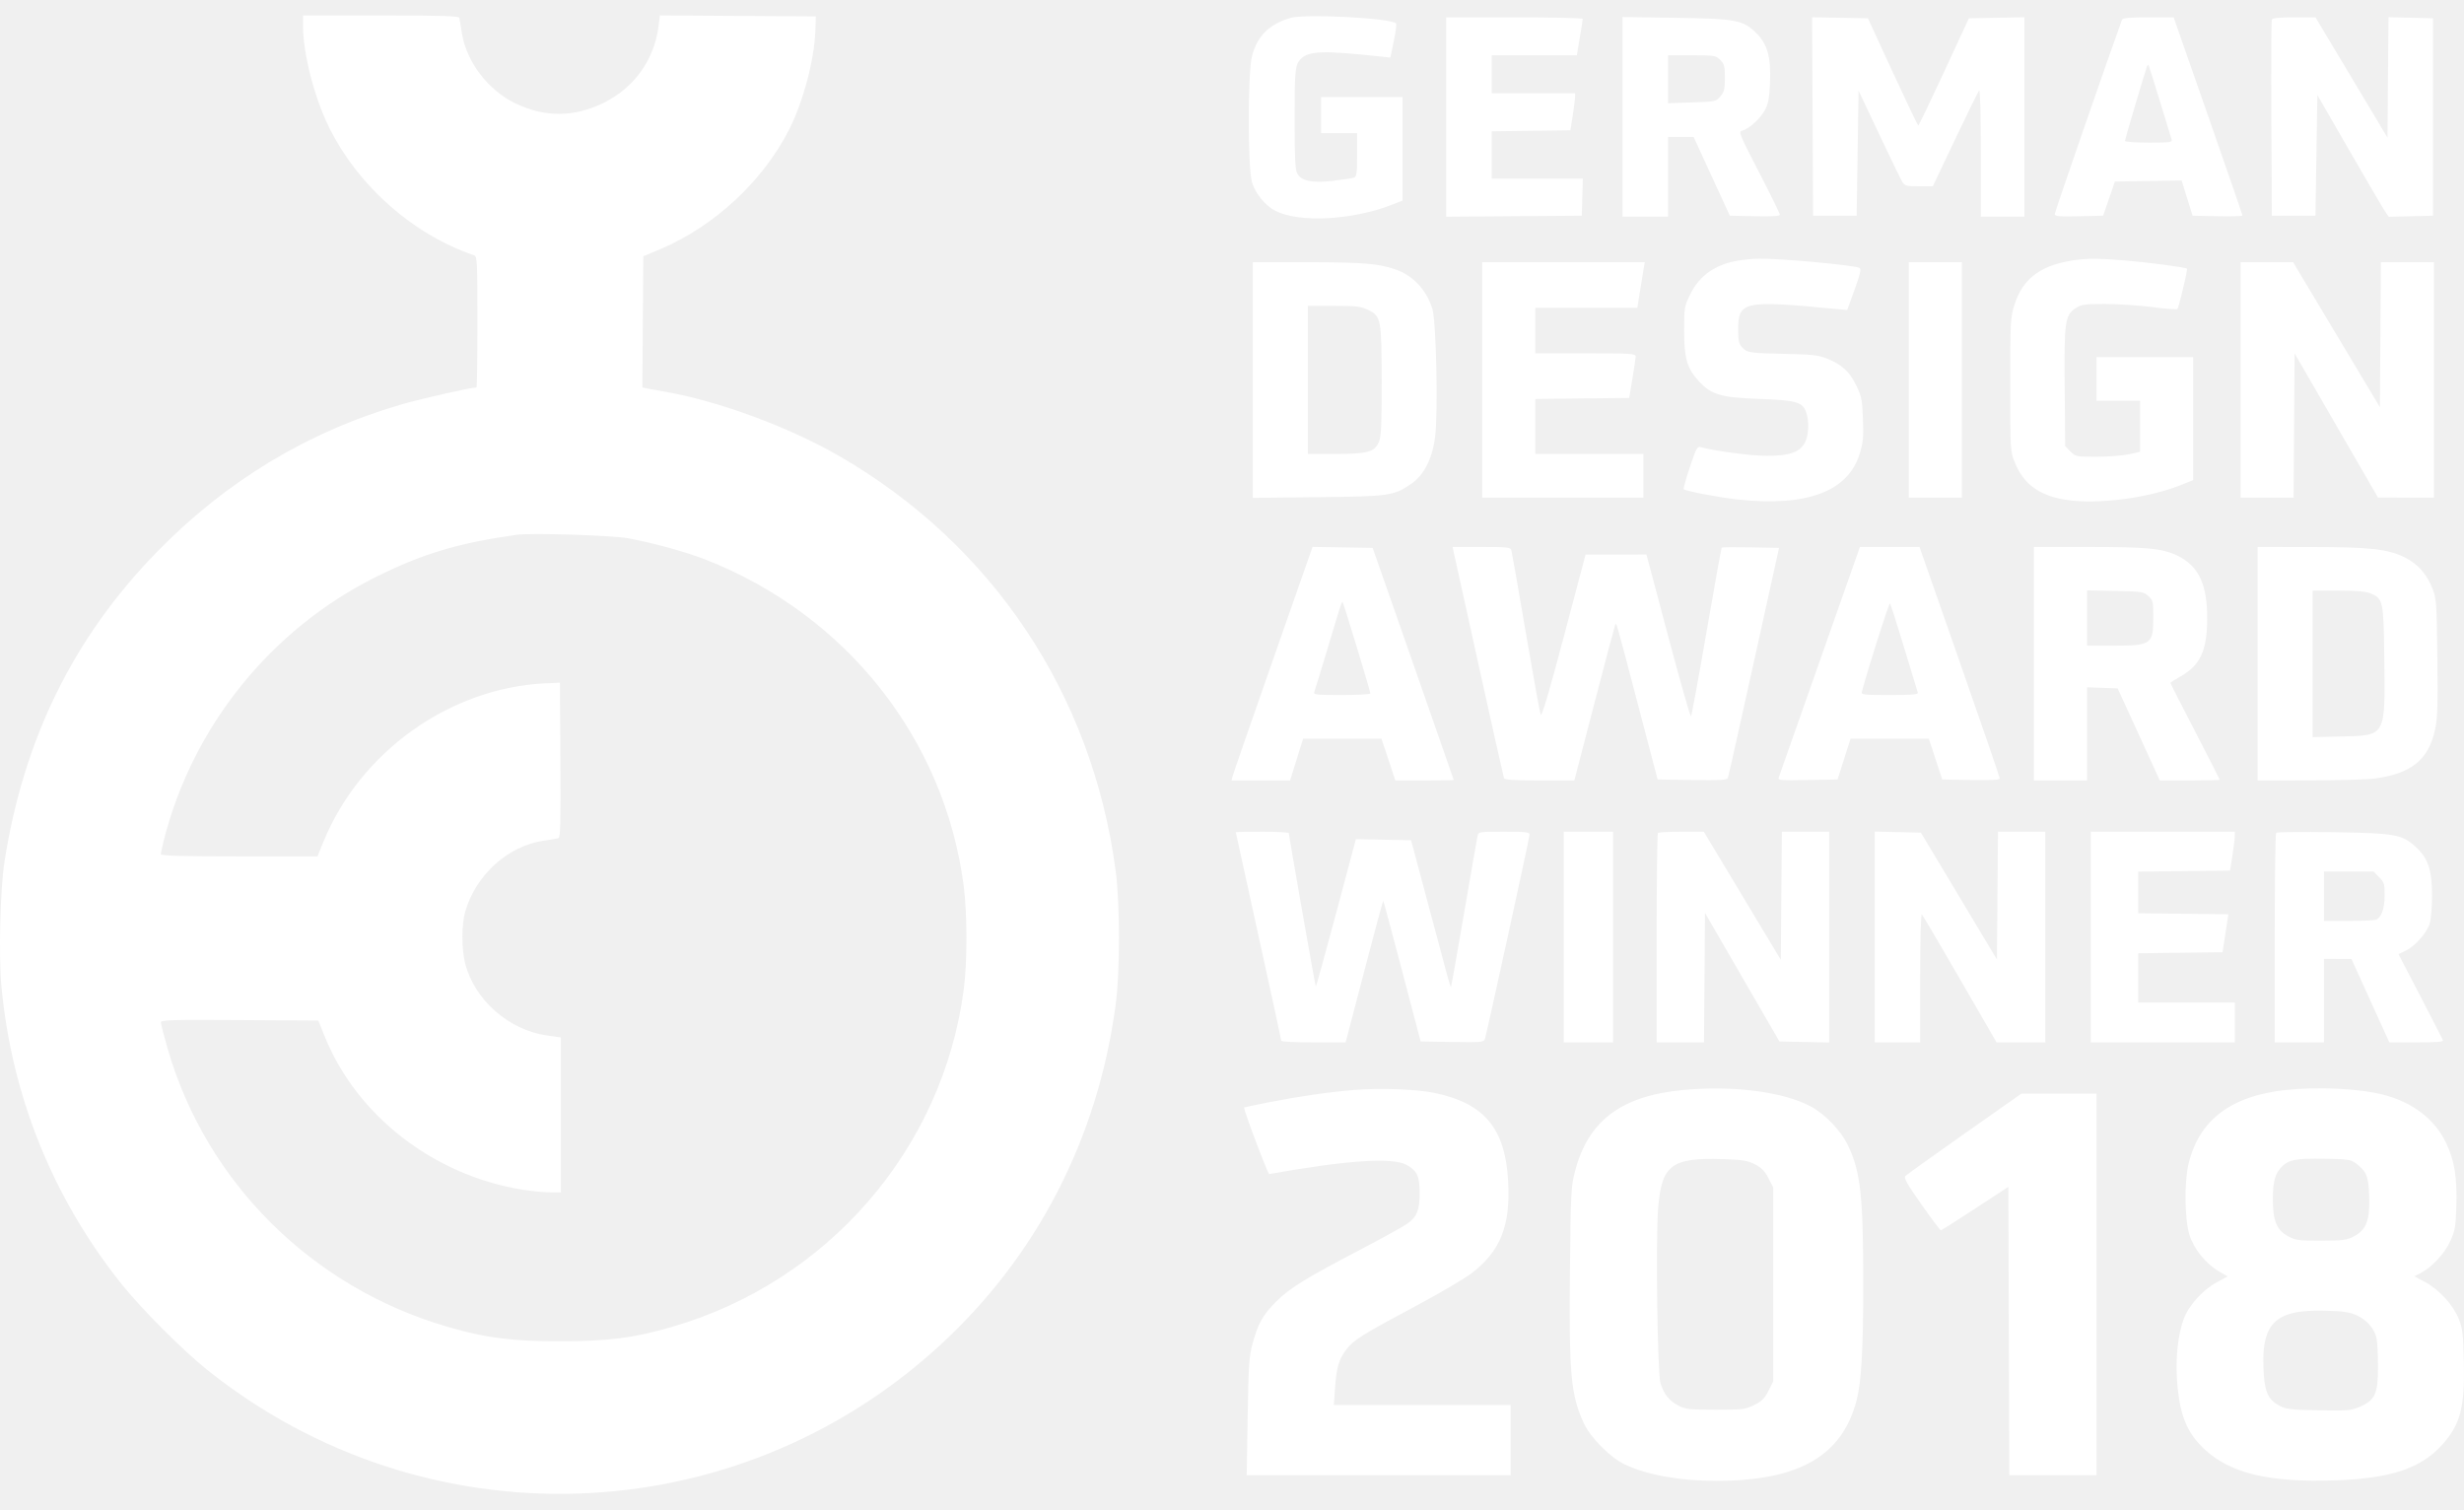
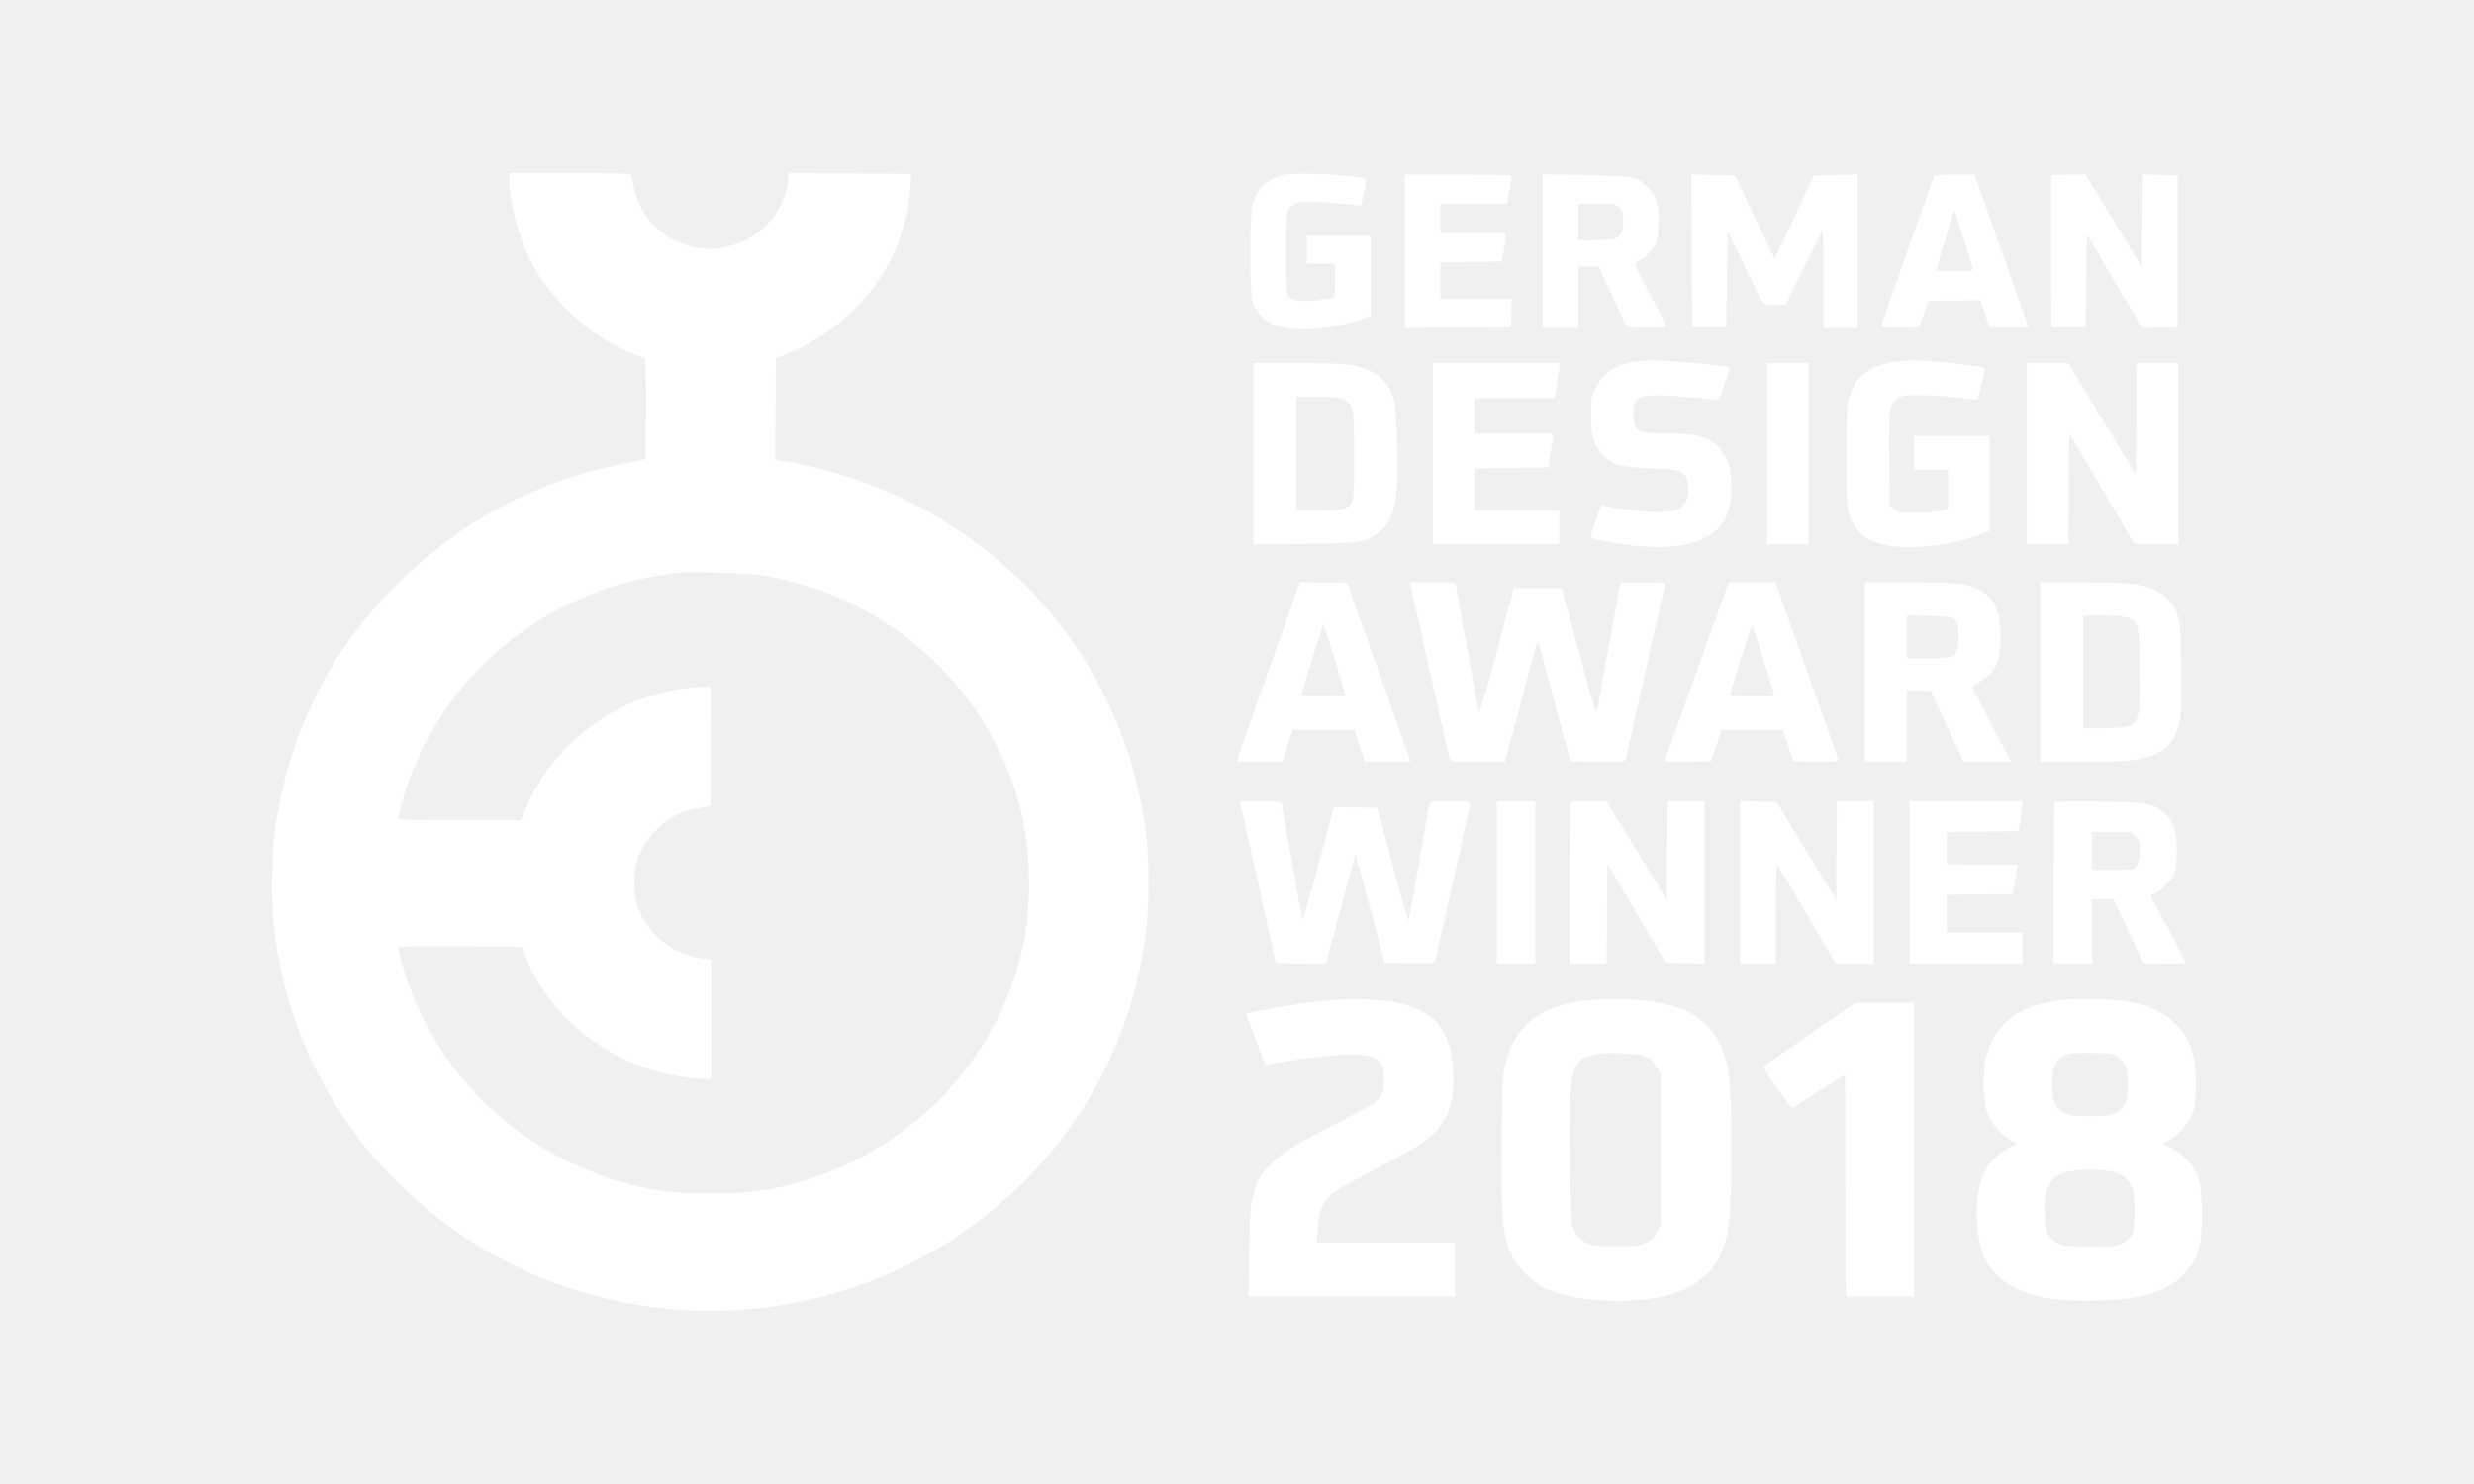
- <svg xmlns="http://www.w3.org/2000/svg" width="80" height="49" viewBox="0 0 80 49" fill="none">
-   <path fill-rule="evenodd" clip-rule="evenodd" d="M9.838 0.86C9.838 1.706 10.19 3.099 10.641 4.045C11.568 5.985 13.388 7.61 15.394 8.288C15.493 8.322 15.501 8.481 15.501 10.453C15.501 11.623 15.488 12.581 15.471 12.581C15.279 12.581 13.66 12.947 13.008 13.138C9.967 14.028 7.317 15.633 5.066 17.949C2.377 20.716 0.763 24.006 0.144 27.988C0.006 28.876 -0.046 31.038 0.047 32.03C0.381 35.587 1.714 38.89 3.944 41.685C4.585 42.488 5.934 43.84 6.727 44.474C13.79 50.117 23.818 49.796 30.479 43.712C33.648 40.818 35.635 36.986 36.22 32.641C36.366 31.559 36.367 29.373 36.223 28.276C35.468 22.538 32.218 17.667 27.227 14.794C25.583 13.848 23.264 12.998 21.534 12.707C21.313 12.67 21.071 12.626 20.994 12.609L20.855 12.578L20.871 10.449L20.887 8.32L21.441 8.087C23.193 7.348 24.78 5.872 25.625 4.199C26.075 3.308 26.437 1.95 26.471 1.025L26.488 0.532L23.957 0.516L21.425 0.5L21.382 0.845C21.245 1.939 20.593 2.85 19.595 3.341C18.642 3.808 17.691 3.815 16.742 3.36C15.845 2.929 15.138 2.001 14.995 1.066C14.96 0.84 14.922 0.621 14.911 0.578C14.894 0.518 14.332 0.501 12.364 0.501H9.838V0.86ZM41.903 0.581C41.212 0.779 40.819 1.168 40.649 1.824C40.51 2.358 40.511 5.45 40.649 5.917C40.758 6.285 41.082 6.679 41.411 6.846C42.187 7.239 43.897 7.15 45.185 6.65L45.539 6.512V4.832V3.151H44.216H42.892V3.737V4.322H43.477H44.062V5.025C44.062 5.621 44.047 5.733 43.96 5.766C43.904 5.787 43.592 5.835 43.267 5.872C42.578 5.949 42.241 5.875 42.11 5.617C42.054 5.505 42.032 5.043 42.032 3.945C42.031 2.294 42.048 2.113 42.222 1.925C42.481 1.648 42.953 1.632 44.833 1.837L45.142 1.87L45.253 1.334C45.314 1.04 45.347 0.782 45.326 0.76C45.152 0.586 42.393 0.442 41.903 0.581ZM46.955 3.799V7.036L49.156 7.019L51.356 7.003L51.374 6.402L51.391 5.801H49.912H48.432V5.032V4.263L49.709 4.247L50.987 4.23L51.06 3.768C51.1 3.514 51.135 3.243 51.137 3.167L51.141 3.028H49.786H48.432V2.412V1.796H49.814H51.197L51.229 1.595C51.247 1.485 51.29 1.23 51.324 1.029C51.359 0.828 51.387 0.641 51.387 0.613C51.387 0.586 50.39 0.563 49.171 0.563H46.955V3.799ZM52.679 3.793V7.034H53.418H54.157V5.74V4.446H54.572H54.988L55.575 5.724L56.163 7.003L56.976 7.02C57.535 7.032 57.788 7.017 57.788 6.97C57.788 6.933 57.483 6.311 57.11 5.589C56.458 4.326 56.437 4.273 56.571 4.239C56.792 4.183 57.164 3.841 57.31 3.561C57.413 3.362 57.449 3.167 57.468 2.682C57.502 1.859 57.387 1.439 57.028 1.08C56.599 0.65 56.372 0.607 54.388 0.578L52.679 0.553V3.793ZM58.85 3.781L58.865 7.003H59.573H60.281L60.312 4.973L60.343 2.942L61.011 4.356C61.379 5.134 61.718 5.833 61.766 5.909C61.844 6.033 61.904 6.048 62.304 6.048H62.754L63.478 4.523C63.876 3.684 64.227 2.971 64.258 2.939C64.29 2.904 64.313 3.726 64.313 4.957V7.034H65.021H65.729V3.797V0.56L64.827 0.577L63.925 0.594L63.119 2.334C62.675 3.291 62.299 4.074 62.282 4.074C62.265 4.073 61.89 3.29 61.449 2.334L60.647 0.594L59.74 0.577L58.834 0.56L58.85 3.781ZM68.897 0.64C68.507 1.702 66.713 6.881 66.713 6.946C66.713 7.023 66.837 7.035 67.498 7.021L68.283 7.003L68.475 6.449L68.666 5.894L69.75 5.877L70.833 5.86L71.01 6.432L71.188 7.003L71.998 7.02C72.443 7.03 72.807 7.019 72.807 6.996C72.807 6.973 72.305 5.517 71.69 3.759L70.573 0.563H69.749C69.147 0.563 68.918 0.584 68.897 0.64ZM73.759 0.64C73.743 0.682 73.737 2.131 73.745 3.86L73.761 7.003H74.469H75.177L75.208 5.044L75.239 3.084L76.28 4.89C76.853 5.883 77.374 6.772 77.439 6.867L77.558 7.038L78.276 7.021L78.993 7.003V3.799V0.594L78.271 0.576L77.549 0.559L77.532 2.514L77.516 4.469L76.347 2.516L75.178 0.563H74.483C73.984 0.563 73.78 0.585 73.759 0.64ZM55.852 1.947C55.984 2.079 56.003 2.154 56.003 2.529C56.003 2.893 55.981 2.986 55.857 3.13C55.715 3.295 55.692 3.3 54.934 3.325L54.157 3.351V2.573V1.796H54.929C55.667 1.796 55.708 1.802 55.852 1.947ZM70.124 3.275C70.315 3.902 70.486 4.463 70.505 4.523C70.535 4.621 70.473 4.631 69.764 4.631C69.339 4.631 68.991 4.605 68.991 4.575C68.991 4.527 69.614 2.425 69.702 2.172C69.719 2.125 69.742 2.097 69.754 2.11C69.766 2.124 69.933 2.648 70.124 3.275ZM56.442 8.459C55.694 8.584 55.18 8.942 54.882 9.548C54.686 9.946 54.68 9.982 54.68 10.73C54.68 11.633 54.774 11.958 55.153 12.37C55.564 12.817 55.865 12.906 57.111 12.951C58.322 12.994 58.526 13.052 58.643 13.389C58.741 13.67 58.728 14.1 58.614 14.341C58.455 14.675 58.12 14.799 57.375 14.799C56.847 14.799 55.681 14.646 55.225 14.518C55.105 14.484 55.074 14.539 54.865 15.168C54.739 15.546 54.649 15.867 54.664 15.882C54.722 15.941 55.815 16.15 56.386 16.213C58.663 16.463 60.006 15.962 60.382 14.723C60.491 14.365 60.507 14.183 60.485 13.599C60.461 12.968 60.44 12.864 60.262 12.502C60.043 12.057 59.794 11.831 59.304 11.636C59.042 11.531 58.818 11.507 57.973 11.489C56.795 11.464 56.726 11.453 56.559 11.274C56.459 11.166 56.434 11.057 56.434 10.716C56.434 9.781 56.598 9.745 59.573 10.027L59.974 10.065L60.213 9.406C60.396 8.902 60.434 8.736 60.375 8.699C60.233 8.611 57.796 8.387 57.111 8.399C56.925 8.402 56.624 8.429 56.442 8.459ZM67.483 8.43C66.313 8.565 65.682 9.009 65.404 9.895C65.273 10.312 65.267 10.429 65.267 12.488C65.267 14.609 65.27 14.651 65.412 15.005C65.673 15.652 66.105 16.009 66.838 16.183C67.823 16.415 69.641 16.215 70.814 15.745L71.207 15.587V13.591V11.595H69.637H68.068V12.303V13.012H68.776H69.483V13.84V14.667L69.129 14.747C68.935 14.791 68.465 14.828 68.085 14.829C67.411 14.83 67.389 14.826 67.223 14.659L67.052 14.489L67.035 12.595C67.016 10.44 67.043 10.24 67.387 10.008C67.573 9.883 67.667 9.869 68.338 9.869C68.748 9.869 69.438 9.914 69.871 9.969C70.304 10.024 70.675 10.052 70.695 10.032C70.74 9.987 71.034 8.751 71.006 8.722C70.962 8.678 69.722 8.515 68.967 8.454C68.193 8.392 67.861 8.386 67.483 8.43ZM40.676 12.338V16.163L42.785 16.141C45.12 16.116 45.251 16.098 45.826 15.703C46.232 15.424 46.501 14.896 46.593 14.196C46.696 13.408 46.632 10.419 46.503 10.018C46.301 9.388 45.869 8.936 45.281 8.738C44.741 8.555 44.218 8.514 42.446 8.514L40.676 8.513V12.338ZM48.124 12.334V16.155H50.74H53.356V15.447V14.738H51.602H49.848V13.845V12.953L51.371 12.936L52.895 12.92L52.999 12.303C53.056 11.964 53.104 11.639 53.106 11.579C53.11 11.479 52.993 11.471 51.479 11.471H49.848V10.732V9.992H51.504H53.161L53.232 9.545C53.271 9.3 53.325 8.967 53.352 8.806L53.401 8.513H50.763H48.124V12.334ZM61.974 12.334V16.155H62.836H63.697V12.334V8.513H62.836H61.974V12.334ZM72.746 12.334V16.155H73.607H74.468L74.484 13.813L74.5 11.471L75.854 13.813L77.208 16.154L78.116 16.155L79.024 16.155V12.334V8.513H78.163H77.302L77.286 10.867L77.27 13.22L75.861 10.867L74.452 8.513H73.599H72.746V12.334ZM44.434 10.069C44.84 10.274 44.855 10.354 44.859 12.382C44.861 13.779 44.844 14.168 44.772 14.341C44.633 14.675 44.41 14.738 43.356 14.738H42.462V12.334V9.931H43.31C44.068 9.931 44.188 9.946 44.434 10.069ZM20.395 17.476C21.216 17.628 22.275 17.919 22.911 18.169C27.477 19.961 30.663 23.986 31.288 28.752C31.407 29.668 31.409 31.229 31.29 32.13C30.609 37.311 26.874 41.622 21.801 43.084C20.56 43.442 19.743 43.546 18.179 43.546C16.615 43.546 15.798 43.442 14.557 43.084C10.135 41.81 6.691 38.389 5.436 34.023C5.318 33.614 5.222 33.239 5.222 33.19C5.222 33.115 5.594 33.104 7.779 33.118L10.335 33.134L10.54 33.643C11.575 36.214 14.072 38.154 16.946 38.621C17.252 38.67 17.661 38.711 17.856 38.711L18.21 38.712V36.197V33.682L17.749 33.616C16.513 33.438 15.411 32.466 15.103 31.283C14.981 30.812 14.983 30.011 15.107 29.586C15.452 28.41 16.48 27.476 17.626 27.299C17.862 27.263 18.091 27.224 18.133 27.212C18.195 27.195 18.208 26.658 18.195 24.677L18.179 22.164L17.717 22.185C14.613 22.326 11.698 24.402 10.502 27.326L10.307 27.803H7.764C5.948 27.803 5.222 27.784 5.222 27.735C5.222 27.698 5.265 27.497 5.317 27.288C6.243 23.606 8.778 20.449 12.177 18.746C13.696 17.985 14.862 17.633 16.763 17.364C17.238 17.297 19.863 17.378 20.395 17.476ZM41.335 21.408C40.631 23.417 40.039 25.123 40.02 25.199L39.985 25.338H40.936H41.886L42.097 24.661L42.308 23.984L43.58 23.983L44.852 23.982L45.078 24.66L45.303 25.338H46.252C46.774 25.338 47.201 25.331 47.2 25.323C47.2 25.314 46.607 23.616 45.883 21.548L44.567 17.788L43.591 17.772L42.615 17.756L41.335 21.408ZM47.981 21.471C48.431 23.513 48.814 25.219 48.83 25.261C48.852 25.319 49.142 25.338 49.987 25.338H51.115L51.752 22.888C52.102 21.541 52.408 20.385 52.432 20.319C52.481 20.184 52.42 19.975 53.253 23.15L53.819 25.307L54.944 25.324C55.858 25.338 56.074 25.325 56.1 25.255C56.119 25.208 56.499 23.509 56.947 21.479L57.761 17.788L56.843 17.771C56.338 17.762 55.913 17.765 55.9 17.779C55.886 17.793 55.665 19.021 55.408 20.508C55.151 21.995 54.924 23.232 54.902 23.256C54.881 23.279 54.547 22.108 54.16 20.652L53.457 18.004L52.468 18.005L51.479 18.005L50.775 20.664C50.289 22.497 50.055 23.286 50.022 23.205C49.996 23.141 49.778 21.938 49.538 20.531C49.298 19.124 49.088 17.925 49.071 17.866C49.043 17.769 48.942 17.758 48.1 17.758H47.161L47.981 21.471ZM60.295 18.02C60.136 18.48 57.796 25.122 57.754 25.234C57.715 25.334 57.782 25.34 58.687 25.324L59.661 25.307L59.872 24.645L60.083 23.982H61.354H62.624L62.842 24.645L63.059 25.307L63.994 25.324C64.637 25.336 64.928 25.32 64.928 25.274C64.928 25.237 64.342 23.531 63.625 21.482L62.322 17.758H61.354H60.385L60.295 18.02ZM66.036 21.548V25.338H66.898H67.76V23.826V22.313L68.257 22.331L68.755 22.349L69.439 23.843L70.123 25.338H71.096C71.631 25.338 72.069 25.328 72.069 25.315C72.069 25.302 71.709 24.596 71.269 23.745C70.828 22.895 70.468 22.187 70.468 22.172C70.468 22.157 70.615 22.062 70.795 21.961C71.432 21.6 71.651 21.138 71.662 20.13C71.673 18.986 71.392 18.377 70.698 18.041C70.21 17.805 69.736 17.759 67.806 17.758L66.036 17.758V21.548ZM73.3 21.548V25.338L74.977 25.336C75.9 25.335 76.85 25.309 77.089 25.278C78.277 25.123 78.842 24.672 79.057 23.705C79.14 23.33 79.153 22.941 79.135 21.354C79.113 19.533 79.106 19.437 78.969 19.09C78.786 18.63 78.487 18.298 78.071 18.094C77.52 17.824 76.956 17.762 75.039 17.76L73.3 17.758V21.548ZM69.756 19.355C69.904 19.495 69.914 19.541 69.912 20.064C69.909 20.915 69.842 20.962 68.626 20.962H67.76V20.064V19.166L68.678 19.186C69.552 19.205 69.605 19.213 69.756 19.355ZM76.959 19.262C77.38 19.439 77.391 19.489 77.413 21.46C77.44 23.927 77.469 23.877 75.996 23.911L75.085 23.932V21.553V19.175H75.918C76.497 19.175 76.814 19.202 76.959 19.262ZM44.055 21.018C44.296 21.812 44.493 22.485 44.493 22.513C44.493 22.541 44.074 22.565 43.563 22.565C42.711 22.565 42.636 22.556 42.673 22.459C42.696 22.401 42.893 21.756 43.112 21.026C43.559 19.534 43.564 19.518 43.595 19.552C43.607 19.565 43.814 20.225 44.055 21.018ZM61.822 21.024C62.052 21.787 62.252 22.445 62.267 22.488C62.289 22.547 62.081 22.565 61.358 22.565C60.495 22.565 60.423 22.556 60.45 22.457C60.68 21.606 61.333 19.558 61.364 19.592C61.386 19.617 61.592 20.261 61.822 21.024ZM40.123 27.019C40.123 27.028 40.455 28.544 40.861 30.387C41.267 32.229 41.6 33.761 41.6 33.79C41.6 33.819 42.069 33.843 42.643 33.843H43.687L43.748 33.62C43.782 33.497 44.053 32.459 44.351 31.314C44.649 30.168 44.901 29.239 44.912 29.25C44.923 29.261 45.2 30.292 45.528 31.541L46.125 33.812L47.151 33.829C48.088 33.844 48.18 33.836 48.211 33.736C48.277 33.523 49.663 27.181 49.663 27.092C49.663 27.017 49.522 27.002 48.834 27.002C48.023 27.002 48.003 27.005 47.972 27.141C47.955 27.217 47.758 28.347 47.534 29.652C47.31 30.957 47.12 32.033 47.11 32.043C47.101 32.053 47.047 31.887 46.989 31.673C46.932 31.46 46.644 30.384 46.35 29.282L45.814 27.279L44.918 27.262L44.022 27.245L43.381 29.646C43.028 30.966 42.731 32.038 42.72 32.027C42.701 32.007 41.846 27.14 41.846 27.049C41.846 27.023 41.458 27.002 40.984 27.002C40.51 27.002 40.123 27.01 40.123 27.019ZM50.771 30.422V33.843H51.571H52.372V30.422V27.002H51.571H50.771V30.422ZM53.828 27.043C53.806 27.066 53.787 28.605 53.787 30.464V33.843H54.556H55.325L55.341 31.741L55.357 29.639L56.565 31.726L57.774 33.812L58.581 33.829L59.389 33.846V30.424V27.002H58.62H57.852L57.835 29.082L57.819 31.162L56.569 29.082L55.319 27.002H54.594C54.196 27.002 53.851 27.02 53.828 27.043ZM60.866 30.421V33.843H61.605H62.343V31.735C62.343 30.479 62.366 29.651 62.399 29.686C62.429 29.718 62.987 30.667 63.639 31.794L64.824 33.843H65.615H66.406V30.422V27.002H65.637H64.869L64.852 29.078L64.836 31.153L63.602 29.093L62.368 27.033L61.617 27.015L60.866 26.998V30.421ZM67.883 30.422V33.843H70.222H72.561V33.196V32.549H70.992H69.422V31.749V30.949L70.791 30.932L72.161 30.916L72.256 30.299L72.35 29.683L70.886 29.666L69.422 29.65V28.974V28.299L70.913 28.282L72.403 28.265L72.478 27.803C72.518 27.549 72.554 27.265 72.556 27.172L72.561 27.002H70.222H67.883V30.422ZM73.9 27.037C73.874 27.063 73.854 28.605 73.854 30.464V33.843H74.654H75.454V32.487V31.131L75.9 31.133L76.347 31.135L76.961 32.489L77.576 33.843H78.46C79.144 33.843 79.338 33.825 79.314 33.766C79.296 33.724 78.965 33.079 78.578 32.333L77.873 30.977L78.112 30.862C78.419 30.713 78.798 30.28 78.89 29.972C78.93 29.839 78.963 29.436 78.963 29.077C78.963 28.254 78.835 27.866 78.443 27.505C77.99 27.087 77.776 27.049 75.731 27.018C74.749 27.003 73.925 27.012 73.9 27.037ZM77.244 28.476C77.406 28.639 77.424 28.696 77.424 29.065C77.424 29.493 77.318 29.794 77.144 29.86C77.089 29.881 76.687 29.899 76.249 29.899H75.454V29.097V28.296H76.259H77.064L77.244 28.476ZM43.97 35.387C43.123 35.457 42.163 35.596 41.171 35.792C40.749 35.876 40.399 35.95 40.393 35.956C40.361 35.995 41.163 38.124 41.208 38.117C43.742 37.668 45.184 37.57 45.655 37.814C46.002 37.994 46.093 38.183 46.093 38.723C46.093 39.279 46.011 39.491 45.709 39.718C45.599 39.801 44.913 40.18 44.185 40.561C42.39 41.5 41.881 41.813 41.439 42.253C41.003 42.687 40.841 42.975 40.665 43.632C40.554 44.045 40.535 44.343 40.508 45.999L40.477 47.894H44.762H49.048V46.754V45.614H46.176H43.305L43.344 45.075C43.395 44.382 43.467 44.137 43.713 43.813C43.95 43.502 44.204 43.343 46.001 42.383C46.746 41.984 47.538 41.52 47.762 41.35C48.717 40.627 49.047 39.8 48.965 38.34C48.869 36.623 48.186 35.812 46.555 35.479C45.977 35.361 44.8 35.319 43.97 35.387ZM54.624 35.391C52.624 35.584 51.558 36.393 51.133 38.041C51.008 38.523 50.997 38.739 50.972 41.255C50.938 44.618 51.002 45.311 51.429 46.22C51.644 46.679 52.292 47.328 52.748 47.543C53.486 47.89 54.534 48.078 55.726 48.078C58.405 48.078 59.81 47.271 60.28 45.46C60.434 44.866 60.495 43.808 60.495 41.701C60.495 38.809 60.408 38.031 59.992 37.171C59.767 36.706 59.257 36.174 58.8 35.927C57.906 35.444 56.266 35.233 54.624 35.391ZM74.215 35.388C72.428 35.578 71.391 36.369 71.054 37.798C70.914 38.393 70.93 39.585 71.084 40.086C71.228 40.55 71.609 41.021 72.05 41.28L72.326 41.441L71.978 41.629C71.521 41.874 71.066 42.377 70.9 42.821C70.718 43.309 70.634 44.058 70.681 44.782C70.755 45.909 70.991 46.51 71.573 47.05C72.425 47.839 73.666 48.135 75.82 48.062C77.624 48.001 78.602 47.674 79.296 46.901C79.88 46.25 80.028 45.69 79.996 44.237C79.976 43.315 79.955 43.134 79.833 42.826C79.654 42.374 79.196 41.87 78.741 41.626L78.389 41.437L78.593 41.331C78.96 41.141 79.369 40.701 79.553 40.298C79.709 39.957 79.731 39.829 79.752 39.162C79.781 38.23 79.691 37.675 79.419 37.107C79.05 36.336 78.336 35.787 77.385 35.543C76.6 35.341 75.27 35.276 74.215 35.388ZM63.786 36.803C62.773 37.517 61.908 38.135 61.865 38.178C61.803 38.24 61.904 38.42 62.382 39.1C62.709 39.564 62.993 39.944 63.014 39.944C63.034 39.943 63.536 39.626 64.128 39.238L65.206 38.533L65.221 43.214L65.237 47.894H66.652H68.068V41.701V35.507H66.848H65.629L63.786 36.803ZM56.98 37.802C57.191 37.91 57.299 38.021 57.417 38.25L57.573 38.554V41.699V44.844L57.419 45.152C57.296 45.398 57.204 45.491 56.957 45.614C56.669 45.759 56.591 45.768 55.696 45.768C54.829 45.767 54.718 45.755 54.485 45.63C54.189 45.473 54.017 45.255 53.911 44.905C53.812 44.577 53.754 40.236 53.836 39.224C53.949 37.82 54.268 37.579 55.936 37.633C56.586 37.654 56.741 37.679 56.98 37.802ZM76.477 37.76C76.836 38.029 76.899 38.18 76.922 38.833C76.949 39.614 76.83 39.927 76.429 40.138C76.192 40.262 76.072 40.278 75.362 40.28C74.643 40.282 74.534 40.267 74.295 40.14C73.92 39.94 73.795 39.643 73.793 38.941C73.792 38.354 73.873 38.074 74.107 37.856C74.331 37.647 74.561 37.607 75.465 37.62C76.208 37.632 76.327 37.648 76.477 37.76ZM76.502 42.697C76.842 42.849 77.095 43.136 77.16 43.444C77.186 43.57 77.208 43.992 77.208 44.382C77.208 45.253 77.114 45.459 76.618 45.672C76.331 45.796 76.222 45.805 75.279 45.788C74.38 45.771 74.223 45.752 74.008 45.639C73.663 45.458 73.541 45.216 73.501 44.637C73.387 42.972 73.826 42.511 75.485 42.553C76.067 42.567 76.283 42.598 76.502 42.697Z" fill="white" />
+ <svg xmlns="http://www.w3.org/2000/svg" width="100" height="60" viewBox="0 0 100 60" fill="none">
+   <path fill-rule="evenodd" clip-rule="evenodd" d="M20.592 7.345C20.592 8.155 20.935 9.491 21.375 10.397C22.278 12.256 24.053 13.813 26.009 14.463C26.106 14.496 26.114 14.648 26.114 16.538C26.114 17.66 26.1 18.577 26.084 18.577C25.897 18.577 24.318 18.928 23.683 19.111C20.718 19.964 18.134 21.503 15.939 23.722C13.317 26.373 11.744 29.526 11.14 33.343C11.005 34.194 10.955 36.265 11.046 37.216C11.372 40.626 12.671 43.79 14.845 46.469C15.47 47.239 16.786 48.535 17.559 49.142C24.446 54.55 34.222 54.242 40.717 48.412C43.807 45.638 45.745 41.966 46.315 37.802C46.457 36.765 46.458 34.67 46.318 33.618C45.582 28.119 42.413 23.451 37.547 20.699C35.943 19.792 33.682 18.977 31.995 18.698C31.781 18.663 31.544 18.62 31.469 18.604L31.333 18.575L31.349 16.535L31.365 14.495L31.905 14.271C33.613 13.562 35.161 12.149 35.985 10.545C36.423 9.691 36.776 8.39 36.809 7.503L36.826 7.031L34.358 7.015L31.889 7L31.847 7.33C31.714 8.379 31.078 9.253 30.105 9.722C29.176 10.171 28.248 10.177 27.323 9.741C26.448 9.328 25.759 8.439 25.62 7.543C25.586 7.326 25.549 7.116 25.538 7.075C25.522 7.018 24.974 7.001 23.055 7.001H20.592V7.345ZM51.856 7.078C51.182 7.267 50.798 7.64 50.632 8.269C50.498 8.781 50.498 11.744 50.633 12.191C50.739 12.544 51.055 12.922 51.376 13.082C52.132 13.458 53.8 13.373 55.056 12.894L55.401 12.762V11.151V9.541H54.11H52.82V10.102V10.663H53.39H53.96V11.336C53.96 11.908 53.946 12.014 53.861 12.046C53.806 12.067 53.502 12.113 53.186 12.148C52.513 12.222 52.185 12.151 52.057 11.903C52.003 11.796 51.981 11.354 51.981 10.301C51.98 8.719 51.997 8.546 52.167 8.366C52.419 8.1 52.88 8.085 54.712 8.281L55.013 8.313L55.122 7.8C55.181 7.517 55.213 7.27 55.193 7.25C55.023 7.082 52.333 6.944 51.856 7.078ZM56.781 10.162V13.263L58.927 13.248L61.072 13.232L61.089 12.656L61.106 12.081H59.664H58.221V11.344V10.607L59.467 10.591L60.712 10.575L60.783 10.132C60.822 9.888 60.856 9.629 60.858 9.556L60.862 9.423H59.542H58.221V8.832V8.242H59.569H60.917L60.948 8.05C60.966 7.944 61.008 7.7 61.041 7.507C61.075 7.314 61.102 7.135 61.102 7.109C61.102 7.082 60.13 7.06 58.942 7.06H56.781V10.162ZM62.362 10.156V13.262H63.083H63.803V12.021V10.781H64.208H64.613L65.186 12.007L65.759 13.232L66.551 13.249C67.097 13.26 67.344 13.245 67.344 13.2C67.344 13.165 67.046 12.569 66.682 11.877C66.046 10.667 66.026 10.616 66.157 10.583C66.372 10.529 66.735 10.202 66.877 9.934C66.978 9.743 67.013 9.556 67.032 9.091C67.064 8.302 66.952 7.9 66.602 7.556C66.184 7.144 65.963 7.102 64.028 7.075L62.362 7.051V10.156ZM68.378 10.145L68.394 13.232H69.084H69.774L69.804 11.286L69.834 9.34L70.486 10.696C70.844 11.441 71.175 12.111 71.222 12.184C71.298 12.302 71.356 12.317 71.746 12.317H72.185L72.891 10.855C73.279 10.051 73.621 9.368 73.651 9.337C73.683 9.304 73.705 10.091 73.705 11.271V13.262H74.395H75.085V10.159V7.057L74.206 7.074L73.327 7.09L72.541 8.757C72.108 9.675 71.741 10.425 71.725 10.425C71.708 10.425 71.343 9.674 70.913 8.757L70.131 7.09L69.247 7.074L68.363 7.057L68.378 10.145ZM78.175 7.134C77.794 8.152 76.046 13.115 76.046 13.178C76.046 13.252 76.166 13.263 76.811 13.249L77.576 13.232L77.763 12.701L77.95 12.169L79.006 12.153L80.062 12.137L80.235 12.685L80.408 13.232L81.198 13.249C81.632 13.258 81.987 13.247 81.987 13.225C81.987 13.204 81.497 11.807 80.898 10.123L79.809 7.06H79.006C78.418 7.06 78.195 7.08 78.175 7.134ZM82.915 7.134C82.899 7.175 82.893 8.563 82.902 10.22L82.917 13.232H83.608H84.298L84.328 11.354L84.358 9.477L85.373 11.207C85.931 12.158 86.44 13.011 86.504 13.101L86.619 13.265L87.319 13.249L88.019 13.232V10.161V7.09L87.314 7.073L86.61 7.057L86.594 8.93L86.578 10.803L85.439 8.932L84.299 7.06H83.621C83.134 7.06 82.936 7.081 82.915 7.134ZM65.456 8.387C65.584 8.513 65.603 8.585 65.603 8.944C65.603 9.294 65.581 9.382 65.461 9.52C65.322 9.679 65.3 9.683 64.561 9.708L63.803 9.732V8.987V8.242H64.556C65.275 8.242 65.315 8.248 65.456 8.387ZM79.371 9.659C79.557 10.26 79.724 10.798 79.742 10.855C79.772 10.95 79.711 10.958 79.02 10.958C78.606 10.958 78.266 10.934 78.266 10.905C78.266 10.859 78.873 8.844 78.96 8.602C78.976 8.557 78.999 8.53 79.01 8.543C79.022 8.556 79.184 9.058 79.371 9.659ZM66.031 14.628C65.301 14.747 64.8 15.09 64.51 15.671C64.319 16.052 64.313 16.087 64.313 16.804C64.313 17.669 64.404 17.981 64.774 18.375C65.175 18.804 65.469 18.889 66.683 18.932C67.864 18.973 68.063 19.029 68.177 19.352C68.272 19.621 68.259 20.033 68.148 20.264C67.994 20.585 67.667 20.704 66.941 20.704C66.426 20.704 65.289 20.557 64.845 20.434C64.727 20.401 64.697 20.454 64.493 21.056C64.371 21.419 64.282 21.727 64.297 21.741C64.354 21.797 65.419 21.998 65.976 22.058C68.197 22.298 69.506 21.818 69.873 20.63C69.978 20.288 69.995 20.113 69.973 19.553C69.95 18.949 69.929 18.849 69.755 18.502C69.542 18.075 69.299 17.859 68.822 17.672C68.566 17.572 68.347 17.548 67.524 17.531C66.376 17.507 66.308 17.497 66.145 17.325C66.047 17.222 66.023 17.117 66.023 16.791C66.023 15.894 66.183 15.86 69.084 16.13L69.474 16.166L69.708 15.535C69.886 15.052 69.924 14.893 69.865 14.857C69.727 14.773 67.351 14.558 66.683 14.569C66.502 14.572 66.208 14.599 66.031 14.628ZM76.796 14.599C75.655 14.729 75.04 15.155 74.769 16.003C74.641 16.403 74.635 16.515 74.636 18.489C74.636 20.521 74.638 20.562 74.777 20.9C75.031 21.521 75.452 21.863 76.167 22.029C77.127 22.252 78.9 22.06 80.044 21.61L80.427 21.459V19.546V17.632H78.896H77.366V18.312V18.991H78.056H78.746V19.784V20.577L78.401 20.654C78.212 20.696 77.753 20.731 77.382 20.732C76.726 20.733 76.705 20.729 76.542 20.57L76.376 20.406L76.359 18.591C76.341 16.526 76.367 16.335 76.702 16.112C76.884 15.992 76.975 15.979 77.63 15.979C78.029 15.978 78.702 16.021 79.124 16.074C79.547 16.127 79.908 16.154 79.927 16.135C79.972 16.092 80.258 14.907 80.23 14.88C80.188 14.838 78.978 14.681 78.243 14.623C77.489 14.563 77.164 14.557 76.796 14.599ZM50.66 18.345V22.01L52.715 21.989C54.992 21.966 55.119 21.948 55.68 21.569C56.076 21.302 56.339 20.796 56.428 20.125C56.529 19.37 56.466 16.506 56.34 16.121C56.143 15.518 55.722 15.085 55.149 14.895C54.622 14.72 54.112 14.68 52.385 14.68L50.66 14.679V18.345ZM57.921 18.341V22.003H60.472H63.023V21.324V20.645H61.312H59.602V19.789V18.934L61.087 18.918L62.572 18.902L62.674 18.312C62.729 17.987 62.777 17.674 62.779 17.618C62.782 17.522 62.668 17.514 61.192 17.514H59.602V16.805V16.097H61.217H62.832L62.901 15.669C62.939 15.433 62.992 15.114 63.018 14.96L63.066 14.679H60.494H57.921V18.341ZM71.425 18.341V22.003H72.265H73.105V18.341V14.679H72.265H71.425V18.341ZM81.927 18.341V22.003H82.767H83.606L83.622 19.759L83.638 17.514L84.958 19.758L86.278 22.002L87.163 22.002L88.049 22.003V18.341V14.679H87.209H86.37L86.354 16.935L86.338 19.19L84.965 16.935L83.591 14.679H82.759H81.927V18.341ZM54.323 16.171C54.719 16.367 54.733 16.444 54.737 18.387C54.74 19.726 54.723 20.099 54.653 20.265C54.517 20.585 54.3 20.645 53.272 20.645H52.4V18.341V16.038H53.227C53.966 16.038 54.084 16.052 54.323 16.171ZM30.885 23.269C31.686 23.414 32.718 23.694 33.338 23.933C37.791 25.65 40.897 29.508 41.505 34.075C41.622 34.953 41.624 36.449 41.508 37.312C40.844 42.277 37.203 46.409 32.256 47.81C31.046 48.153 30.249 48.252 28.724 48.252C27.2 48.252 26.403 48.153 25.193 47.81C20.882 46.589 17.524 43.31 16.3 39.126C16.185 38.734 16.091 38.375 16.091 38.328C16.091 38.256 16.454 38.246 18.584 38.259L21.077 38.274L21.277 38.762C22.286 41.226 24.72 43.085 27.522 43.532C27.82 43.58 28.22 43.619 28.409 43.619L28.754 43.62V41.21V38.8L28.306 38.736C27.1 38.565 26.026 37.634 25.726 36.501C25.606 36.049 25.608 35.281 25.729 34.874C26.066 33.747 27.069 32.852 28.185 32.683C28.416 32.648 28.638 32.61 28.68 32.599C28.74 32.583 28.752 32.068 28.74 30.17L28.724 27.761L28.274 27.782C25.247 27.916 22.406 29.906 21.239 32.708L21.049 33.166H18.57C16.8 33.166 16.091 33.147 16.091 33.1C16.091 33.064 16.133 32.872 16.184 32.672C17.087 29.143 19.559 26.118 22.873 24.485C24.354 23.756 25.491 23.419 27.344 23.161C27.807 23.097 30.366 23.174 30.885 23.269ZM51.302 27.037C50.615 28.962 50.038 30.597 50.02 30.67L49.986 30.803H50.912H51.839L52.045 30.154L52.25 29.506L53.49 29.505L54.731 29.504L54.951 30.153L55.171 30.803H56.096C56.605 30.803 57.021 30.796 57.02 30.788C57.02 30.78 56.442 29.152 55.736 27.171L54.453 23.568L53.501 23.552L52.55 23.537L51.302 27.037ZM57.781 27.097C58.221 29.054 58.593 30.689 58.609 30.729C58.63 30.785 58.913 30.803 59.737 30.803H60.837L61.458 28.455C61.799 27.164 62.098 26.056 62.121 25.994C62.169 25.864 62.109 25.663 62.922 28.706L63.474 30.774L64.57 30.79C65.462 30.803 65.672 30.791 65.698 30.724C65.716 30.678 66.087 29.05 66.523 27.105L67.317 23.568L66.421 23.552C65.929 23.543 65.516 23.546 65.502 23.559C65.489 23.572 65.273 24.749 65.023 26.174C64.772 27.599 64.551 28.784 64.53 28.807C64.509 28.83 64.183 27.707 63.806 26.312L63.121 23.775L62.156 23.775L61.192 23.776L60.505 26.323C60.032 28.081 59.804 28.837 59.772 28.759C59.746 28.698 59.533 27.544 59.3 26.196C59.066 24.848 58.861 23.699 58.844 23.642C58.817 23.549 58.718 23.538 57.898 23.538H56.982L57.781 27.097ZM69.787 23.79C69.633 24.231 67.351 30.596 67.31 30.703C67.272 30.799 67.337 30.805 68.219 30.79L69.169 30.774L69.375 30.139L69.581 29.504H70.82H72.059L72.271 30.139L72.483 30.774L73.394 30.79C74.021 30.801 74.305 30.786 74.305 30.742C74.305 30.706 73.734 29.071 73.035 27.108L71.764 23.538H70.82H69.876L69.787 23.79ZM75.385 27.171V30.803H76.226H77.066V29.354V27.904L77.551 27.922L78.036 27.939L78.703 29.371L79.37 30.803H80.318C80.84 30.803 81.267 30.793 81.267 30.781C81.267 30.768 80.916 30.091 80.487 29.276C80.058 28.462 79.707 27.783 79.707 27.769C79.707 27.755 79.85 27.664 80.025 27.566C80.646 27.221 80.86 26.778 80.87 25.812C80.882 24.716 80.607 24.132 79.93 23.81C79.455 23.584 78.992 23.54 77.111 23.539L75.385 23.538V27.171ZM82.467 27.171V30.803L84.103 30.801C85.002 30.8 85.929 30.775 86.162 30.745C87.32 30.597 87.871 30.165 88.081 29.238C88.162 28.878 88.174 28.506 88.156 26.985C88.135 25.24 88.129 25.148 87.994 24.815C87.816 24.375 87.524 24.056 87.119 23.861C86.582 23.603 86.032 23.543 84.163 23.541L82.467 23.538V27.171ZM79.012 25.07C79.156 25.203 79.166 25.248 79.165 25.749C79.162 26.565 79.096 26.61 77.91 26.61H77.066V25.749V24.889L77.962 24.907C78.814 24.925 78.865 24.933 79.012 25.07ZM86.035 24.981C86.446 25.149 86.456 25.198 86.477 27.087C86.504 29.451 86.532 29.403 85.096 29.435L84.208 29.456V27.176V24.897H85.02C85.585 24.897 85.894 24.922 86.035 24.981ZM53.953 26.663C54.188 27.424 54.38 28.068 54.38 28.096C54.38 28.123 53.972 28.145 53.474 28.145C52.643 28.145 52.571 28.137 52.607 28.044C52.628 27.989 52.821 27.371 53.034 26.671C53.47 25.24 53.475 25.226 53.505 25.258C53.517 25.27 53.718 25.903 53.953 26.663ZM71.276 26.669C71.501 27.4 71.696 28.031 71.711 28.072C71.731 28.128 71.529 28.145 70.824 28.145C69.983 28.145 69.912 28.137 69.939 28.042C70.163 27.227 70.8 25.264 70.829 25.296C70.851 25.32 71.052 25.938 71.276 26.669ZM50.12 32.414C50.12 32.423 50.444 33.875 50.84 35.641C51.236 37.407 51.56 38.875 51.56 38.903C51.56 38.931 52.018 38.954 52.577 38.954H53.595L53.655 38.74C53.688 38.622 53.952 37.628 54.242 36.53C54.533 35.432 54.779 34.542 54.789 34.552C54.8 34.563 55.07 35.55 55.39 36.748L55.972 38.924L56.972 38.94C57.886 38.955 57.975 38.947 58.005 38.852C58.07 38.647 59.422 32.569 59.422 32.484C59.422 32.413 59.284 32.398 58.613 32.398C57.823 32.398 57.803 32.401 57.773 32.531C57.757 32.604 57.564 33.687 57.346 34.937C57.128 36.188 56.942 37.219 56.932 37.229C56.923 37.238 56.87 37.079 56.815 36.874C56.759 36.67 56.478 35.639 56.191 34.583L55.669 32.664L54.795 32.647L53.922 32.631L53.297 34.932C52.953 36.197 52.663 37.224 52.652 37.213C52.633 37.195 51.8 32.53 51.8 32.443C51.8 32.418 51.422 32.398 50.96 32.398C50.498 32.398 50.12 32.405 50.12 32.414ZM60.502 35.676V38.954H61.282H62.062V35.676V32.398H61.282H60.502V35.676ZM63.483 32.437C63.461 32.459 63.443 33.934 63.443 35.715V38.954H64.192H64.942L64.957 36.939L64.973 34.925L66.151 36.925L67.329 38.924L68.117 38.941L68.904 38.957V35.677V32.398H68.155H67.405L67.389 34.391L67.374 36.384L66.155 34.391L64.936 32.398H64.23C63.841 32.398 63.505 32.416 63.483 32.437ZM70.344 35.674V38.954H71.064H71.785V36.934C71.785 35.73 71.807 34.937 71.839 34.97C71.869 35.001 72.413 35.91 73.048 36.99L74.203 38.954H74.974H75.746V35.676V32.398H74.996H74.247L74.231 34.387L74.215 36.376L73.012 34.402L71.809 32.427L71.077 32.411L70.344 32.394V35.674ZM77.186 35.676V38.954H79.466H81.747V38.334V37.713H80.217H78.686V36.947V36.18L80.022 36.164L81.357 36.148L81.449 35.558L81.542 34.967L80.114 34.951L78.686 34.935V34.288V33.64L80.14 33.624L81.593 33.608L81.666 33.166C81.705 32.922 81.74 32.65 81.743 32.56L81.747 32.398H79.466H77.186V35.676ZM83.052 32.432C83.028 32.456 83.007 33.934 83.007 35.715V38.954H83.787H84.568V37.654V36.355L85.003 36.357L85.438 36.359L86.037 37.656L86.636 38.954H87.499C88.165 38.954 88.355 38.937 88.331 38.88C88.314 38.839 87.991 38.221 87.613 37.507L86.926 36.207L87.159 36.097C87.459 35.954 87.828 35.539 87.918 35.244C87.957 35.117 87.989 34.731 87.989 34.386C87.989 33.597 87.864 33.226 87.482 32.88C87.04 32.479 86.832 32.443 84.838 32.413C83.881 32.398 83.077 32.407 83.052 32.432ZM86.313 33.811C86.471 33.967 86.488 34.021 86.488 34.375C86.488 34.785 86.385 35.073 86.215 35.137C86.162 35.157 85.769 35.174 85.343 35.174H84.568V34.406V33.638H85.353H86.137L86.313 33.811ZM53.87 40.434C53.045 40.5 52.109 40.633 51.142 40.822C50.731 40.902 50.389 40.972 50.384 40.979C50.352 41.016 51.134 43.057 51.178 43.049C53.649 42.62 55.054 42.526 55.514 42.76C55.852 42.932 55.941 43.113 55.941 43.63C55.941 44.163 55.861 44.367 55.566 44.584C55.459 44.663 54.79 45.027 54.08 45.392C52.33 46.291 51.834 46.592 51.403 47.013C50.978 47.429 50.82 47.706 50.649 48.334C50.541 48.73 50.521 49.016 50.495 50.603L50.465 52.42H54.643H58.822V51.327V50.234H56.022H53.222L53.261 49.718C53.31 49.054 53.38 48.819 53.621 48.508C53.851 48.211 54.099 48.058 55.851 47.138C56.577 46.756 57.35 46.311 57.568 46.148C58.499 45.456 58.821 44.663 58.741 43.263C58.648 41.618 57.981 40.841 56.391 40.521C55.828 40.408 54.68 40.368 53.87 40.434ZM64.259 40.438C62.308 40.622 61.269 41.398 60.854 42.977C60.733 43.438 60.722 43.646 60.698 46.057C60.665 49.28 60.727 49.944 61.143 50.815C61.353 51.255 61.984 51.877 62.429 52.083C63.148 52.415 64.17 52.596 65.333 52.596C67.945 52.596 69.315 51.822 69.773 50.087C69.923 49.517 69.982 48.504 69.982 46.484C69.982 43.712 69.898 42.967 69.493 42.143C69.273 41.697 68.776 41.187 68.33 40.951C67.459 40.488 65.859 40.286 64.259 40.438ZM83.359 40.435C81.618 40.616 80.606 41.374 80.278 42.744C80.141 43.314 80.157 44.457 80.307 44.936C80.447 45.381 80.818 45.832 81.249 46.081L81.518 46.236L81.178 46.415C80.733 46.65 80.29 47.132 80.128 47.557C79.95 48.025 79.868 48.743 79.914 49.437C79.986 50.517 80.216 51.093 80.784 51.61C81.614 52.367 82.824 52.65 84.924 52.58C86.683 52.522 87.637 52.209 88.314 51.467C88.883 50.844 89.027 50.307 88.996 48.915C88.977 48.031 88.956 47.858 88.837 47.562C88.663 47.129 88.216 46.646 87.773 46.413L87.429 46.231L87.628 46.13C87.986 45.948 88.385 45.526 88.564 45.139C88.716 44.813 88.738 44.69 88.758 44.051C88.786 43.158 88.699 42.626 88.433 42.081C88.074 41.343 87.378 40.817 86.451 40.583C85.685 40.389 84.389 40.327 83.359 40.435ZM73.191 41.791C72.203 42.474 71.361 43.067 71.319 43.108C71.258 43.168 71.356 43.34 71.823 43.991C72.141 44.437 72.418 44.8 72.438 44.8C72.458 44.8 72.947 44.495 73.525 44.124L74.575 43.449L74.591 47.934L74.606 52.42H75.986H77.366V46.484V40.548H76.177H74.988L73.191 41.791ZM66.556 42.747C66.761 42.852 66.866 42.958 66.981 43.177L67.134 43.469V46.482V49.496L66.984 49.791C66.864 50.028 66.773 50.116 66.533 50.234C66.252 50.373 66.176 50.382 65.303 50.382C64.458 50.381 64.35 50.369 64.123 50.25C63.835 50.099 63.667 49.89 63.563 49.555C63.466 49.24 63.41 45.081 63.49 44.111C63.601 42.765 63.911 42.534 65.538 42.586C66.172 42.606 66.323 42.63 66.556 42.747ZM85.565 42.708C85.915 42.965 85.976 43.11 85.999 43.736C86.025 44.484 85.909 44.785 85.518 44.986C85.287 45.106 85.171 45.121 84.478 45.122C83.777 45.124 83.671 45.11 83.438 44.989C83.072 44.797 82.95 44.512 82.949 43.839C82.947 43.277 83.026 43.008 83.254 42.799C83.473 42.599 83.697 42.561 84.579 42.574C85.302 42.584 85.419 42.6 85.565 42.708ZM85.59 47.438C85.921 47.585 86.167 47.86 86.231 48.154C86.257 48.275 86.278 48.68 86.278 49.053C86.277 49.889 86.186 50.086 85.702 50.29C85.422 50.409 85.317 50.418 84.397 50.401C83.521 50.384 83.368 50.367 83.157 50.258C82.822 50.085 82.702 49.852 82.664 49.298C82.552 47.702 82.98 47.26 84.598 47.3C85.165 47.314 85.376 47.344 85.59 47.438Z" fill="white" />
</svg>
